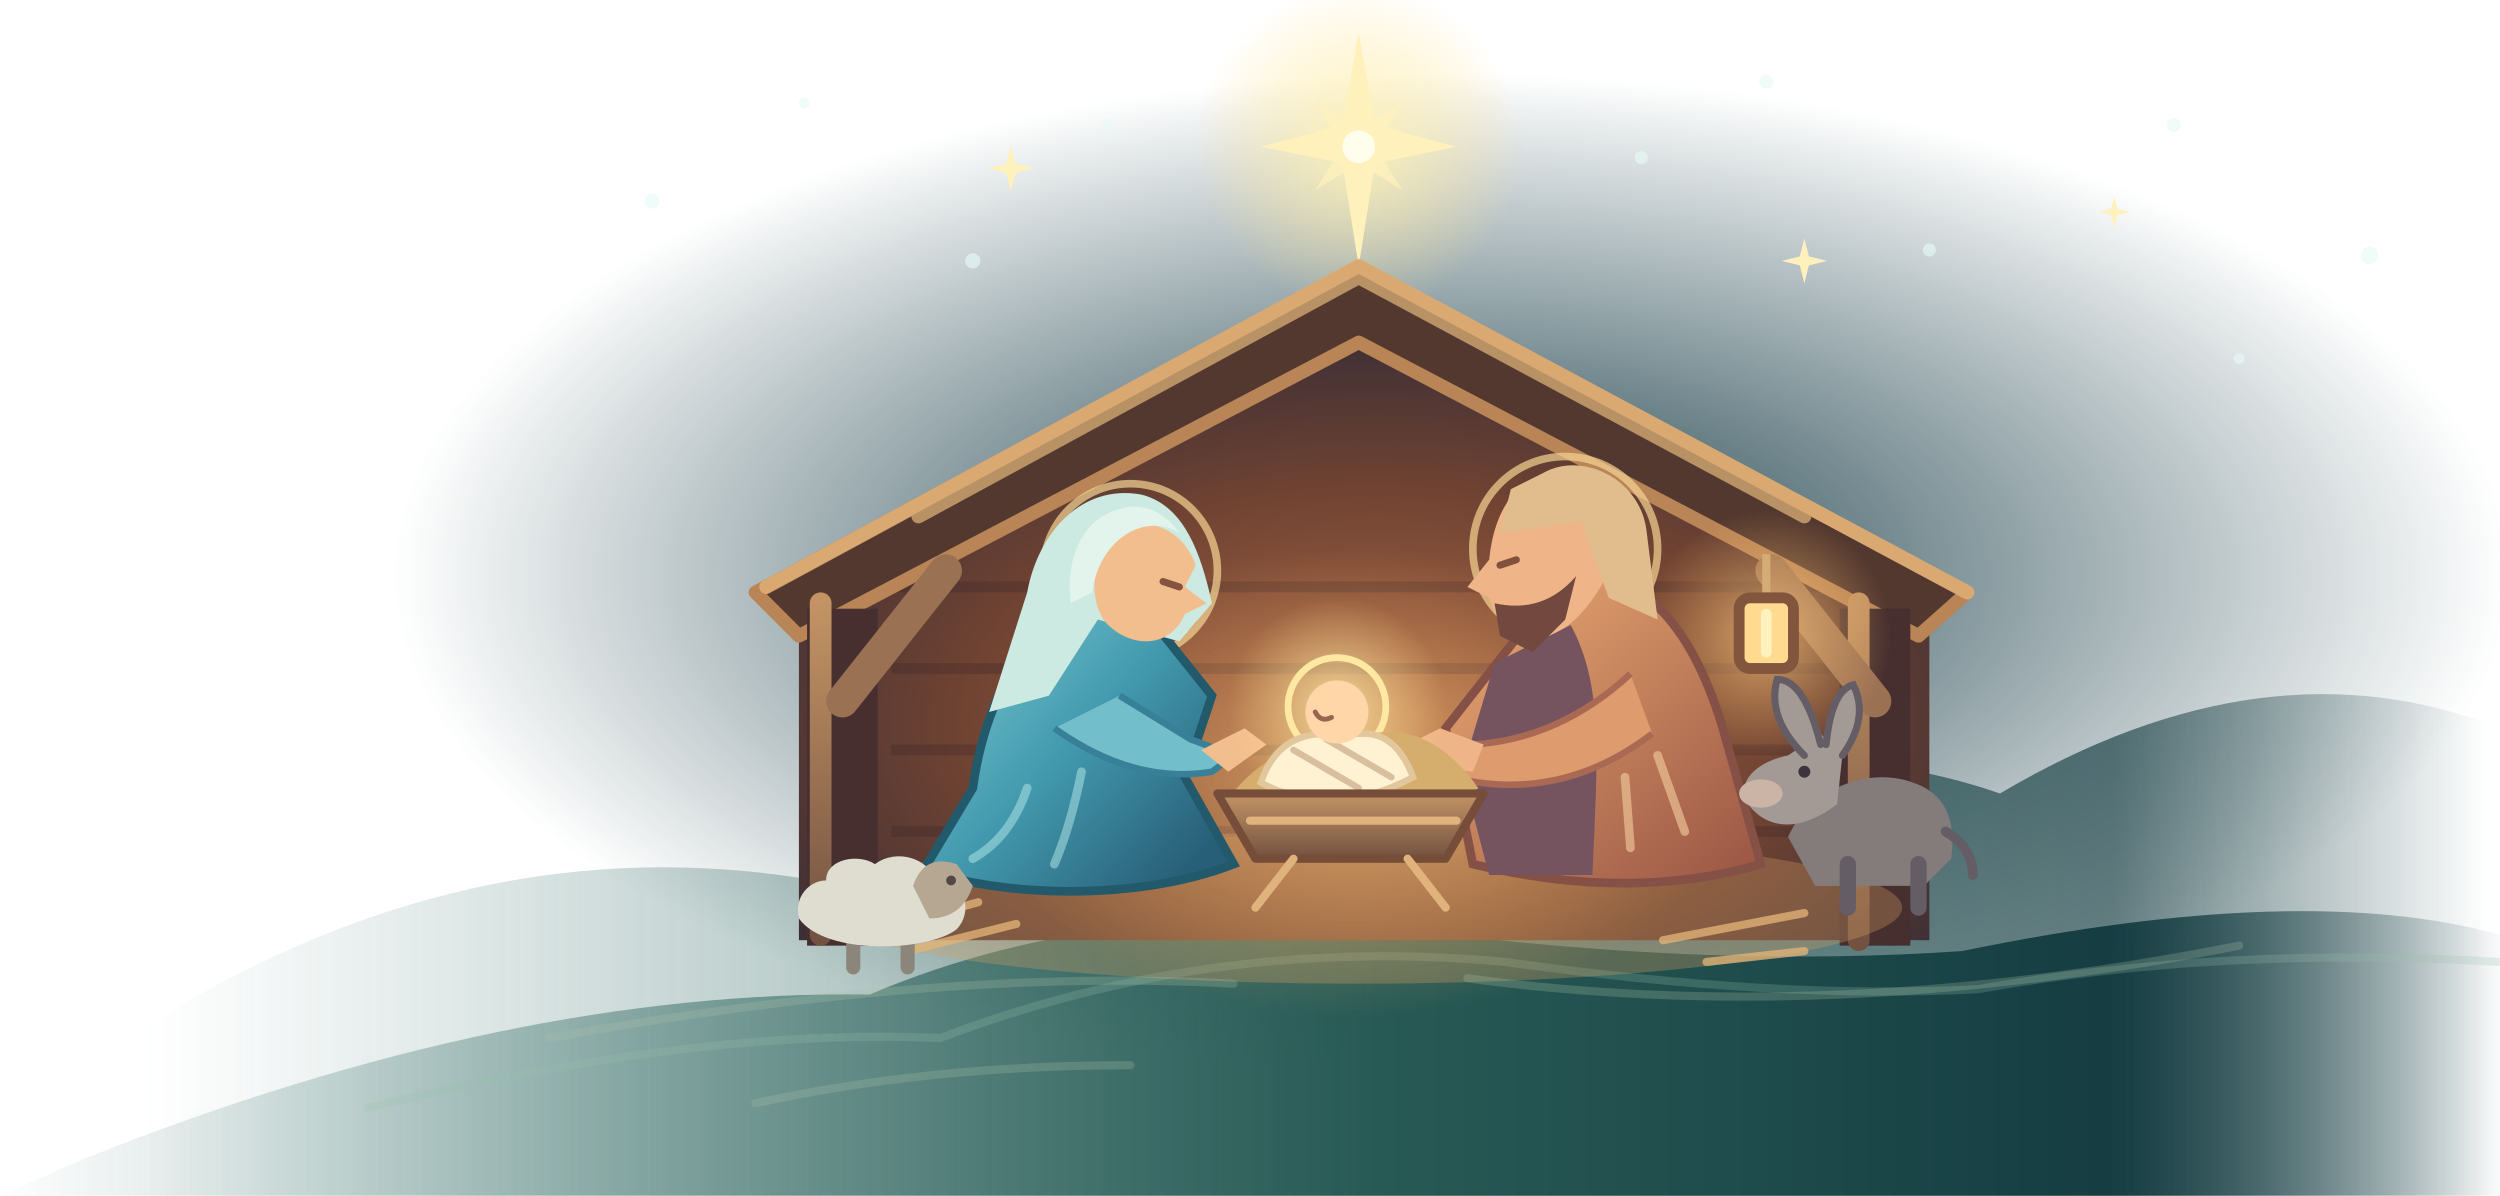
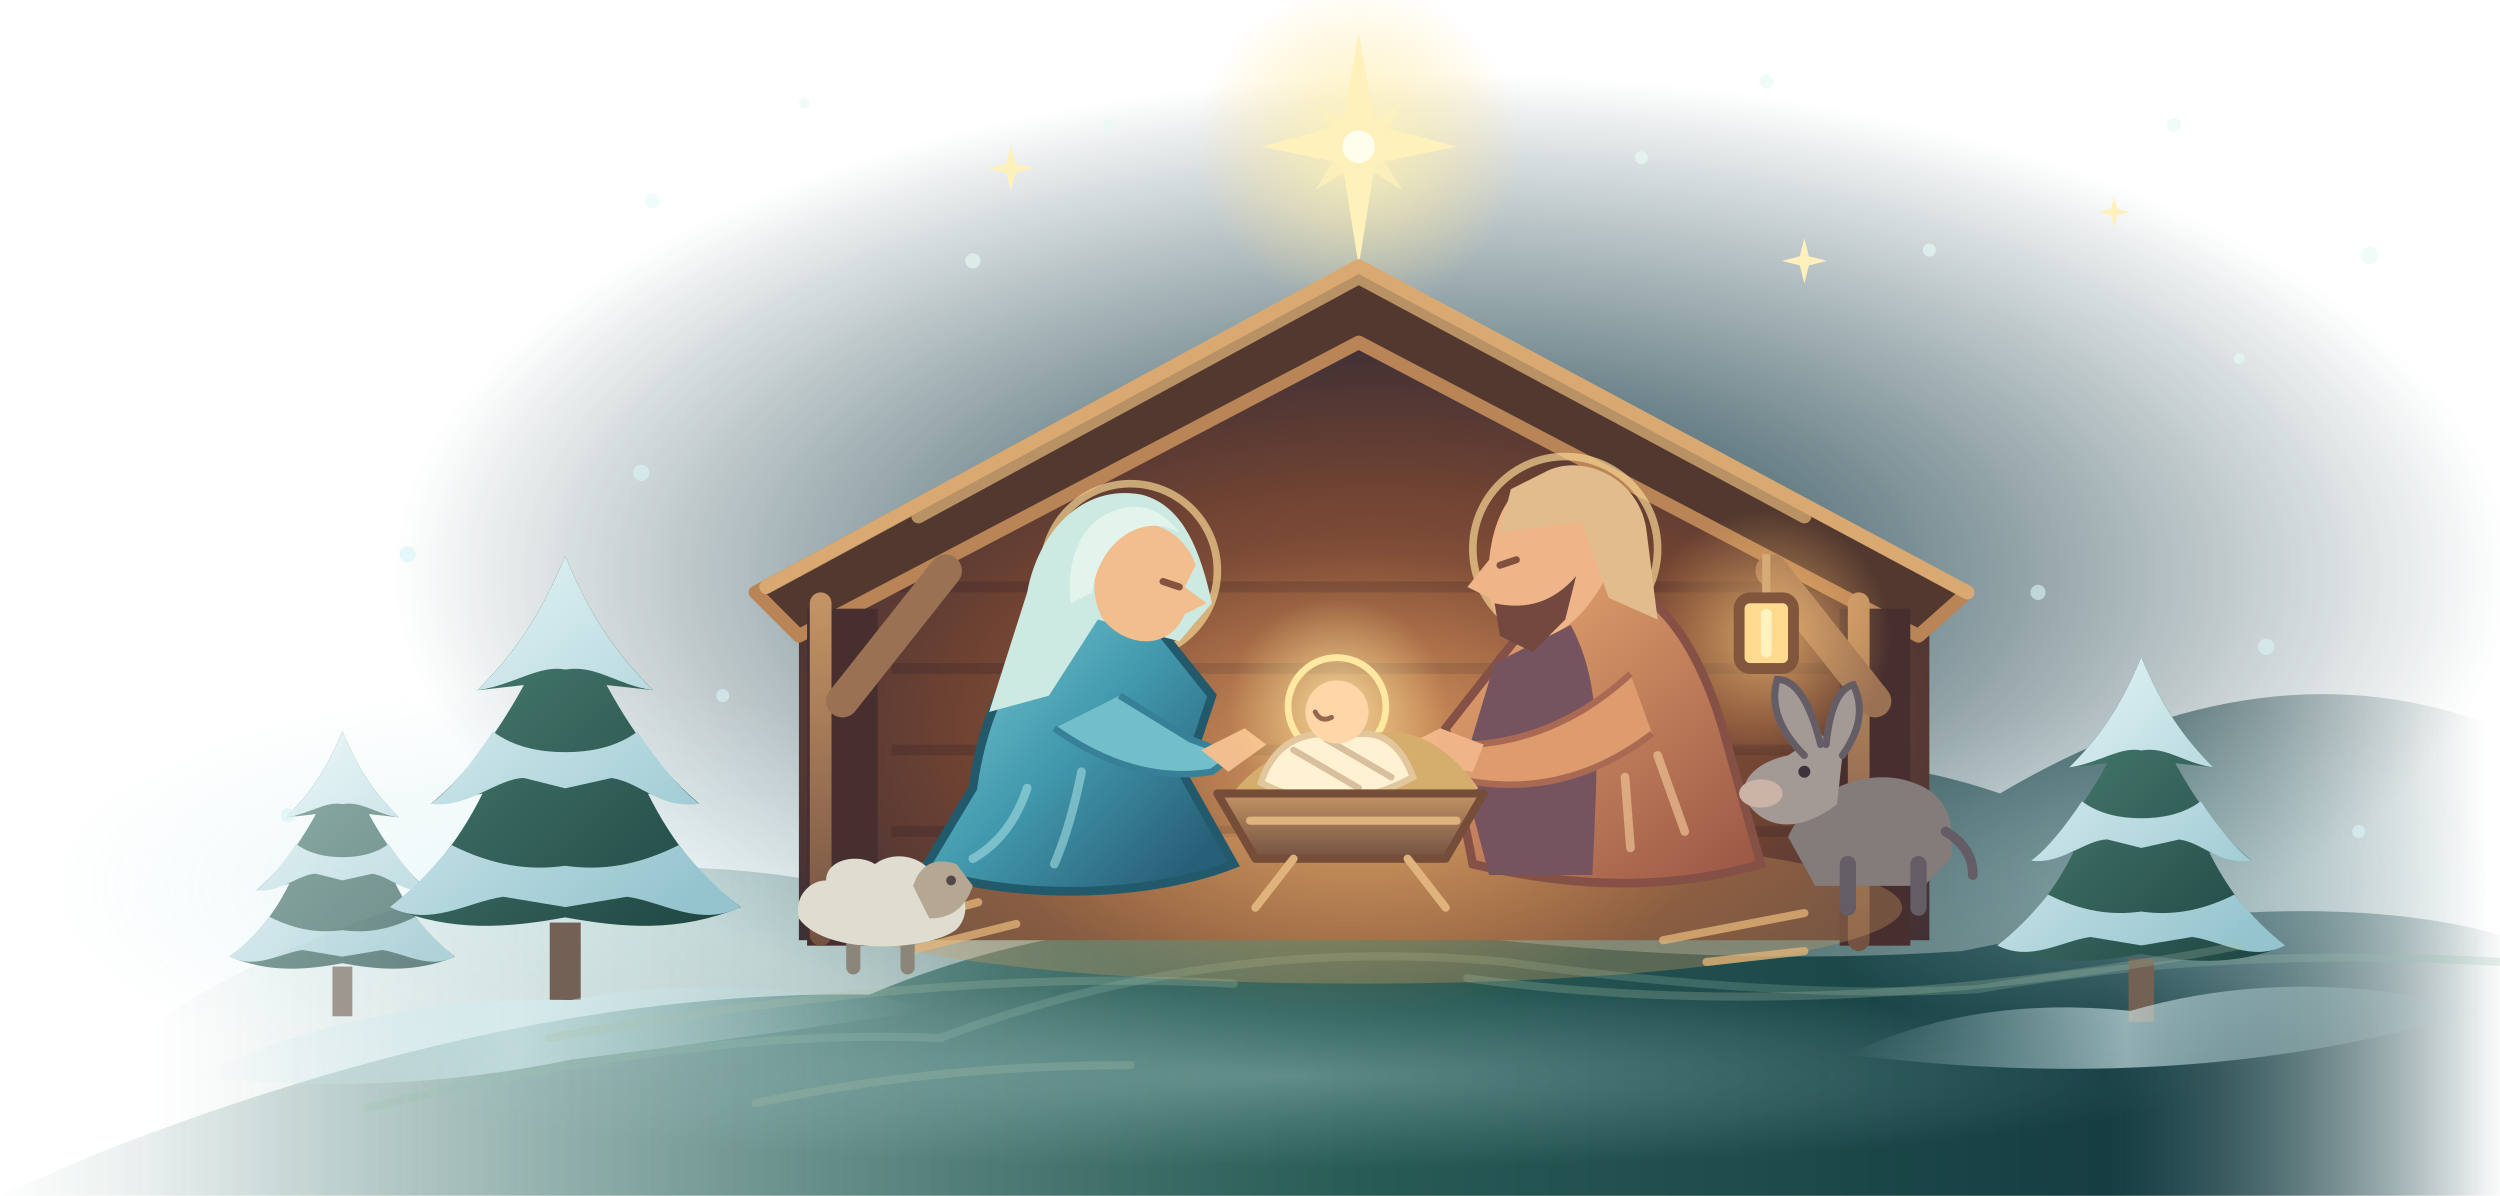
<svg xmlns="http://www.w3.org/2000/svg" width="460" height="220" viewBox="0 0 460 220">
  <style>
    .starlight { animation:shine 4s ease-in-out infinite alternate; }
    .lamplight { animation:shine 3.5s ease-in-out -1.7s infinite alternate; }
    @keyframes shine { from {opacity:.64} to {opacity:1} }
    @media (prefers-reduced-motion:reduce) { .starlight,.lamplight {animation:none} }
  </style>
  <defs>
    <radialGradient id="night" cx=".58" cy=".48" r=".42">
      <stop stop-color="#143943" />
      <stop offset="1" stop-color="#143943" stop-opacity="0" />
    </radialGradient>
    <radialGradient id="starlight">
      <stop stop-color="#fff4b5" stop-opacity=".86" />
      <stop offset="1" stop-color="#ffe291" stop-opacity="0" />
    </radialGradient>
    <radialGradient id="amber" cx=".51" cy=".66" r=".65">
      <stop stop-color="#ad6a47" />
      <stop offset=".56" stop-color="#704332" />
      <stop offset="1" stop-color="#342b36" />
    </radialGradient>
    <radialGradient id="lantern">
      <stop stop-color="#ffce83" stop-opacity=".7" />
      <stop offset="1" stop-color="#ffb966" stop-opacity="0" />
    </radialGradient>
    <linearGradient id="ground" x2="1" y2="0">
      <stop stop-color="#39756d" stop-opacity="0" />
      <stop offset=".55" stop-color="#285a55" />
      <stop offset=".84" stop-color="#153d42" />
      <stop offset="1" stop-color="#153d42" stop-opacity="0" />
    </linearGradient>
+     <radialGradient id="snow-haze">
+       <stop stop-color="#d3f3f4" stop-opacity=".52" />
+       <stop offset=".55" stop-color="#bee5ea" stop-opacity=".24" />
+       <stop offset="1" stop-color="#bee5ea" stop-opacity="0" />
+     </radialGradient>
+     <linearGradient id="snowbank">
+       <stop stop-color="#c5e7ec" stop-opacity="0" />
+       <stop offset=".44" stop-color="#d6edf0" stop-opacity=".62" />
+       <stop offset="1" stop-color="#afd4da" stop-opacity="0" />
+     </linearGradient>
+     <linearGradient id="pine-needles" x2=".9" y2="1">
+       <stop stop-color="#518879" />
+       <stop offset="1" stop-color="#204744" />
+     </linearGradient>
+     <linearGradient id="pine-snow" x2=".8" y2="1">
+       <stop stop-color="#edfafa" />
+       <stop offset="1" stop-color="#95c4ce" />
+     </linearGradient>
    <linearGradient id="robe" x2=".92" y2=".85">
      <stop stop-color="#84d2da" />
      <stop offset=".56" stop-color="#4299ad" />
      <stop offset="1" stop-color="#285f78" />
    </linearGradient>
    <linearGradient id="mantle" x2=".9" y2="1">
      <stop stop-color="#ecac73" />
      <stop offset="1" stop-color="#9d5846" />
    </linearGradient>
    <linearGradient id="wood" x2="0" y2="1">
      <stop stop-color="#c39364" />
      <stop offset="1" stop-color="#735242" />
    </linearGradient>
    <path id="spark" d="M0-8 1.6-1.6 8 0 1.6 1.6 0 8-1.6 1.6-8 0-1.6-1.6Z" />
+     <g id="snowy-pine">
+       <path d="M-3-15H3V0H-3Z" fill="#726154" />
+       <path d="M0-86c-5 12-10 19-17 26l9-1c-6 11-12 18-18 23l10-2c-5 10-11 17-18 22 12 5 23 4 34 2 11 2 22 3 34-2-7-5-13-12-18-22l10 2c-6-5-12-12-18-23l9 1C10-67 5-74 0-86Z" fill="url(#pine-needles)" />
+       <path d="M0-86c-5 12-10 19-17 26 7-1 12-5 17-4 6-1 10 3 17 4C10-67 5-74 0-86Zm-14 34c-4 6-8 11-12 14 7 1 13-5 18-5l8 2 9-2c6 1 9 6 17 5-4-3-8-8-12-14-4 3-9 4-14 4s-10-1-14-4Zm-8 22c-4 5-8 9-12 12 8 4 15-1 22-2l12 2 12-2c7 1 14 6 22 2-4-3-8-7-12-12-8 4-15 5-22 4-7 1-14 0-22-4Z" fill="url(#pine-snow)" />
+     </g>
  </defs>
  <path d="M0 0H460V220H0Z" fill="url(#night)" />
  <g fill="#e6faf5" opacity=".64">
    <circle cx="120" cy="37" r="1.4" />
    <circle cx="148" cy="19" r="1" />
    <circle cx="179" cy="48" r="1.4" />
    <circle cx="204" cy="23" r="1.1" />
    <circle cx="302" cy="29" r="1.2" />
    <circle cx="325" cy="15" r="1.3" />
    <circle cx="355" cy="46" r="1.2" />
    <circle cx="400" cy="23" r="1.3" />
    <circle cx="436" cy="47" r="1.6" />
    <circle cx="412" cy="66" r="1" />
  </g>
  <g class="starlight" fill="#fff1bc">
    <circle cx="250" cy="27" r="30" fill="url(#starlight)" />
    <path d="M250 6l3 17 15 4-15 3-3 19-3-19-15-3 15-4Z" />
    <path d="m242 19 8 5 8-5-5 8 5 8-8-5-8 5 5-8Z" opacity=".72" />
    <circle cx="250" cy="27" r="3" fill="#fffdeb" />
    <use href="#spark" transform="translate(186 31) scale(.53)" />
    <use href="#spark" transform="translate(332 48) scale(.52)" />
    <use href="#spark" transform="translate(389 39) scale(.36)" />
  </g>
  <path d="M25 190q61-39 125-28 51 8 94-1 72-33 124-15 49-29 92-12v86H25Z" fill="url(#ground)" opacity=".65" />
  <path d="M16 213q78-31 144-30 47-20 107-11 50 6 94 3 63-13 99-3v48H0Z" fill="url(#ground)" />
  <path d="M67 204q61-15 106-13 50-19 104-14 50 7 87 5 45-8 96-5" fill="none" stroke="#96c2ac" stroke-opacity=".24" stroke-width="1.5" />
+   <ellipse cx="100" cy="163" rx="93" ry="37" fill="url(#snow-haze)" opacity=".65" />
+   <ellipse cx="396" cy="163" rx="64" ry="34" fill="url(#snow-haze)" opacity=".68" />
+   <use href="#snowy-pine" transform="translate(63 187) scale(.61)" opacity=".62" />
+   <use href="#snowy-pine" transform="translate(104 184) scale(.95)" />
+   <use href="#snowy-pine" transform="translate(394 188) scale(.78)" />
+   <path d="M36 198q32-15 69-14 19-4 45-1 12-1 20 3-33 5-65 9-34 7-69 3Z" fill="url(#snowbank)" />
+   <path d="M340 194q23-11 52-8 24-7 51-3l13 3q-53 16-116 8Z" fill="url(#snowbank)" />
+   <ellipse cx="237" cy="198" rx="170" ry="17" fill="url(#snow-haze)" opacity=".58" />
+   <g fill="#d9f4f5" opacity=".62">
+     <circle cx="75" cy="102" r="1.5" />
+     <circle cx="118" cy="87" r="1.5" />
+     <circle cx="133" cy="128" r="1.2" />
+     <circle cx="53" cy="150" r="1.3" />
+     <circle cx="375" cy="109" r="1.4" />
+     <circle cx="417" cy="119" r="1.5" />
+     <circle cx="434" cy="153" r="1.2" />
+   </g>
  <path d="M147 107 250 55l105 52v66H147Z" fill="url(#amber)" />
  <path d="M164 108h174m-174 15h174m-174 15h174m-174 15h174" fill="none" stroke="#301f26" stroke-opacity=".24" stroke-width="2" />
  <path d="M139 109 250 49l112 60-9 8-103-54-103 54Z" fill="#52382f" stroke="#b98456" stroke-width="2.5" stroke-linejoin="round" />
  <path d="M141 108 250 49l112 60m-193-14 81-44 82 44" fill="none" stroke="#e8bb7e" stroke-opacity=".68" stroke-width="2.6" stroke-linecap="round" />
  <path d="M155 112v62m190-62v62" fill="none" stroke="#472f2f" stroke-width="13" />
  <path d="M151 111v61m191-61v62" fill="none" stroke="url(#wood)" stroke-width="4" stroke-linecap="round" />
  <path d="m155 129 19-24m171 24-19-24" fill="none" stroke="#9b7154" stroke-width="6" stroke-linecap="round" />
  <ellipse cx="250" cy="167" rx="100" ry="14" fill="#d49c63" opacity=".32" />
  <path d="m162 171 18-5m-13 9 20-5m119 3 26-5m-18 9 18-2" fill="none" stroke="#e3b478" stroke-width="1.5" stroke-linecap="round" opacity=".76" />
  <g class="lamplight">
    <circle cx="325" cy="117" r="23" fill="url(#lantern)" />
    <path d="M325 102v9" stroke="#d5ac76" stroke-width="1.5" />
    <rect x="320" y="110" width="10" height="13" rx="2" fill="#ffda8f" stroke="#82553d" stroke-width="2" />
    <path d="M325 113v7" stroke="#fff2be" stroke-width="2" stroke-linecap="round" />
  </g>
  <g>
    <ellipse cx="249" cy="144" rx="69" ry="43" fill="url(#lantern)" opacity=".75" />
    <circle cx="208" cy="105" r="16" fill="none" stroke="#f6d493" stroke-width="1.4" opacity=".7" />
    <path d="M207 108c-13 2-25 15-28 37l-9 15c14 5 39 6 57-1l-9-16 5-15Z" fill="url(#robe)" stroke="#22596b" stroke-width="1.6" />
    <path d="M210 91c-11-2-19 7-21 18l-7 22 11-3 9-14 15 4 6-7c-2-9-5-18-13-20Z" fill="#cce9e2" />
    <path d="M207 97c5-2 11 1 13 7l-2 4 4 3-4 2c-3 7-11 6-15 1-3-5-2-13 4-17Z" fill="#f3be8d" />
    <path d="M201 109c1-9 9-15 16-11-3-4-7-6-12-4-6 2-9 9-8 17Z" fill="#e2f4eb" />
    <path d="m214 107 3 1" stroke="#855441" stroke-width="1.3" stroke-linecap="round" />
    <path d="M194 134c7 5 17 10 29 8l4-3-8-3-13-8" fill="#72becb" stroke="#388097" stroke-width="1.2" />
    <path d="m221 138 8-4 4 3-7 5" fill="#f3be8d" />
    <path d="M189 145q-3 9-10 13m20-16q-2 10-5 17" fill="none" stroke="#abe2e3" stroke-opacity=".55" stroke-width="1.6" stroke-linecap="round" />
    <circle cx="288" cy="101" r="17" fill="none" stroke="#f6d493" stroke-width="1.4" opacity=".7" />
    <path d="M288 106c13-2 23 8 29 28l7 25q-24 7-53 0l-5-25Z" fill="url(#mantle)" stroke="#855046" stroke-width="1.6" />
    <path d="M289 115c6 11 5 24 4 46h-19l-5-19 6-20Z" fill="#75545f" />
    <path d="M289 87c-9-1-14 6-15 16l-4 5 4 2c2 6 6 10 13 6 4-2 8-8 10-13l-1-9Z" fill="#efb588" />
    <path d="M284 87c7-4 18 1 19 11l2 16-9-4-5-14-15 2 2-8Z" fill="#e1bd8e" />
    <path d="M275 111q9 2 15-5l-2 8-6 6-6-3Z" fill="#72483f" />
    <path d="m276 104 3-1" stroke="#82513e" stroke-width="1.3" stroke-linecap="round" />
    <path d="M300 124q-13 12-29 13l-4 6q20 5 37-8" fill="#dd9b6e" stroke="#aa6953" stroke-width="1.2" />
    <path d="m273 137-8-3-6 3 4 4 8 1" fill="#efb588" />
    <path d="M310 153l-5-14m-5 17-1-13" fill="none" stroke="#f1c899" stroke-opacity=".64" stroke-width="1.6" stroke-linecap="round" />
    <circle cx="246" cy="130" r="20" fill="url(#starlight)" opacity=".82" />
    <circle cx="246" cy="130" r="9" fill="none" stroke="#ffe8a2" stroke-width="1.25" />
    <path d="M226 147q8-11 23-11 13-5 23 9l-11 10-24 1Z" fill="#d5ae6e" />
    <path d="M244 135q-9 0-12 9 13 7 28-1-3-8-9-8Z" fill="#fff2d3" stroke="#e2c79c" stroke-width="1.2" />
    <path d="m238 138 12 7m-6-9 12 7" stroke="#d8bf9e" stroke-width="1.2" stroke-linecap="round" />
    <circle cx="246" cy="131" r="5.8" fill="#ffd6a8" />
    <path d="M242 131q1 2 3 1" fill="none" stroke="#98654f" stroke-width=".9" stroke-linecap="round" />
    <path d="M224 146h49l-7 12h-35Z" fill="url(#wood)" stroke="#764d38" stroke-width="1.5" stroke-linejoin="round" />
    <path d="M230 151h38m-30 7-7 9m28-9 7 9" fill="none" stroke="#e0b37d" stroke-width="1.5" stroke-linecap="round" />
  </g>
  <g>
    <path d="M329 154c4-9 15-13 23-10 6 2 8 7 7 14l-5 5h-20Z" fill="#847b7b" />
    <path d="M340 159v8m13-8v8" stroke="#645d66" stroke-width="3" stroke-linecap="round" />
    <path d="M338 148c-8 6-14 4-17-1-1-4 3-7 8-8l6-4 4 4Z" fill="#a49a95" />
    <path d="M332 139q-7-7-5-14 5 0 8 12m1 0q1-10 5-11 3 6-2 13" fill="#a49a95" stroke="#645d66" stroke-width="1.3" stroke-linecap="round" />
    <ellipse cx="324" cy="146" rx="4" ry="2.6" fill="#cbb4a5" />
    <circle cx="332" cy="142" r="1.1" fill="#3d333c" />
    <path d="M358 153q5 3 5 8" fill="none" stroke="#645d66" stroke-width="1.8" stroke-linecap="round" />
    <path d="M157 172v6m10-6v6" stroke="#8c867a" stroke-width="2.6" stroke-linecap="round" />
    <path d="M147 169c-1-4 2-7 5-7 0-4 6-5 9-3 4-3 10-1 11 3 6 0 7 6 4 9-5 4-24 5-29-2Z" fill="#dfddd0" />
    <path d="M168 163q2-6 8-4l3 4q-2 6-8 6Z" fill="#b6a793" />
    <circle cx="175" cy="162" r=".9" fill="#544747" />
  </g>
  <path d="M101 191q72-13 126-10m43-1q66 9 142-6m-273 29q32-7 69-7" fill="none" stroke="#a9c2a8" stroke-opacity=".26" stroke-width="1.5" stroke-linecap="round" />
</svg>
